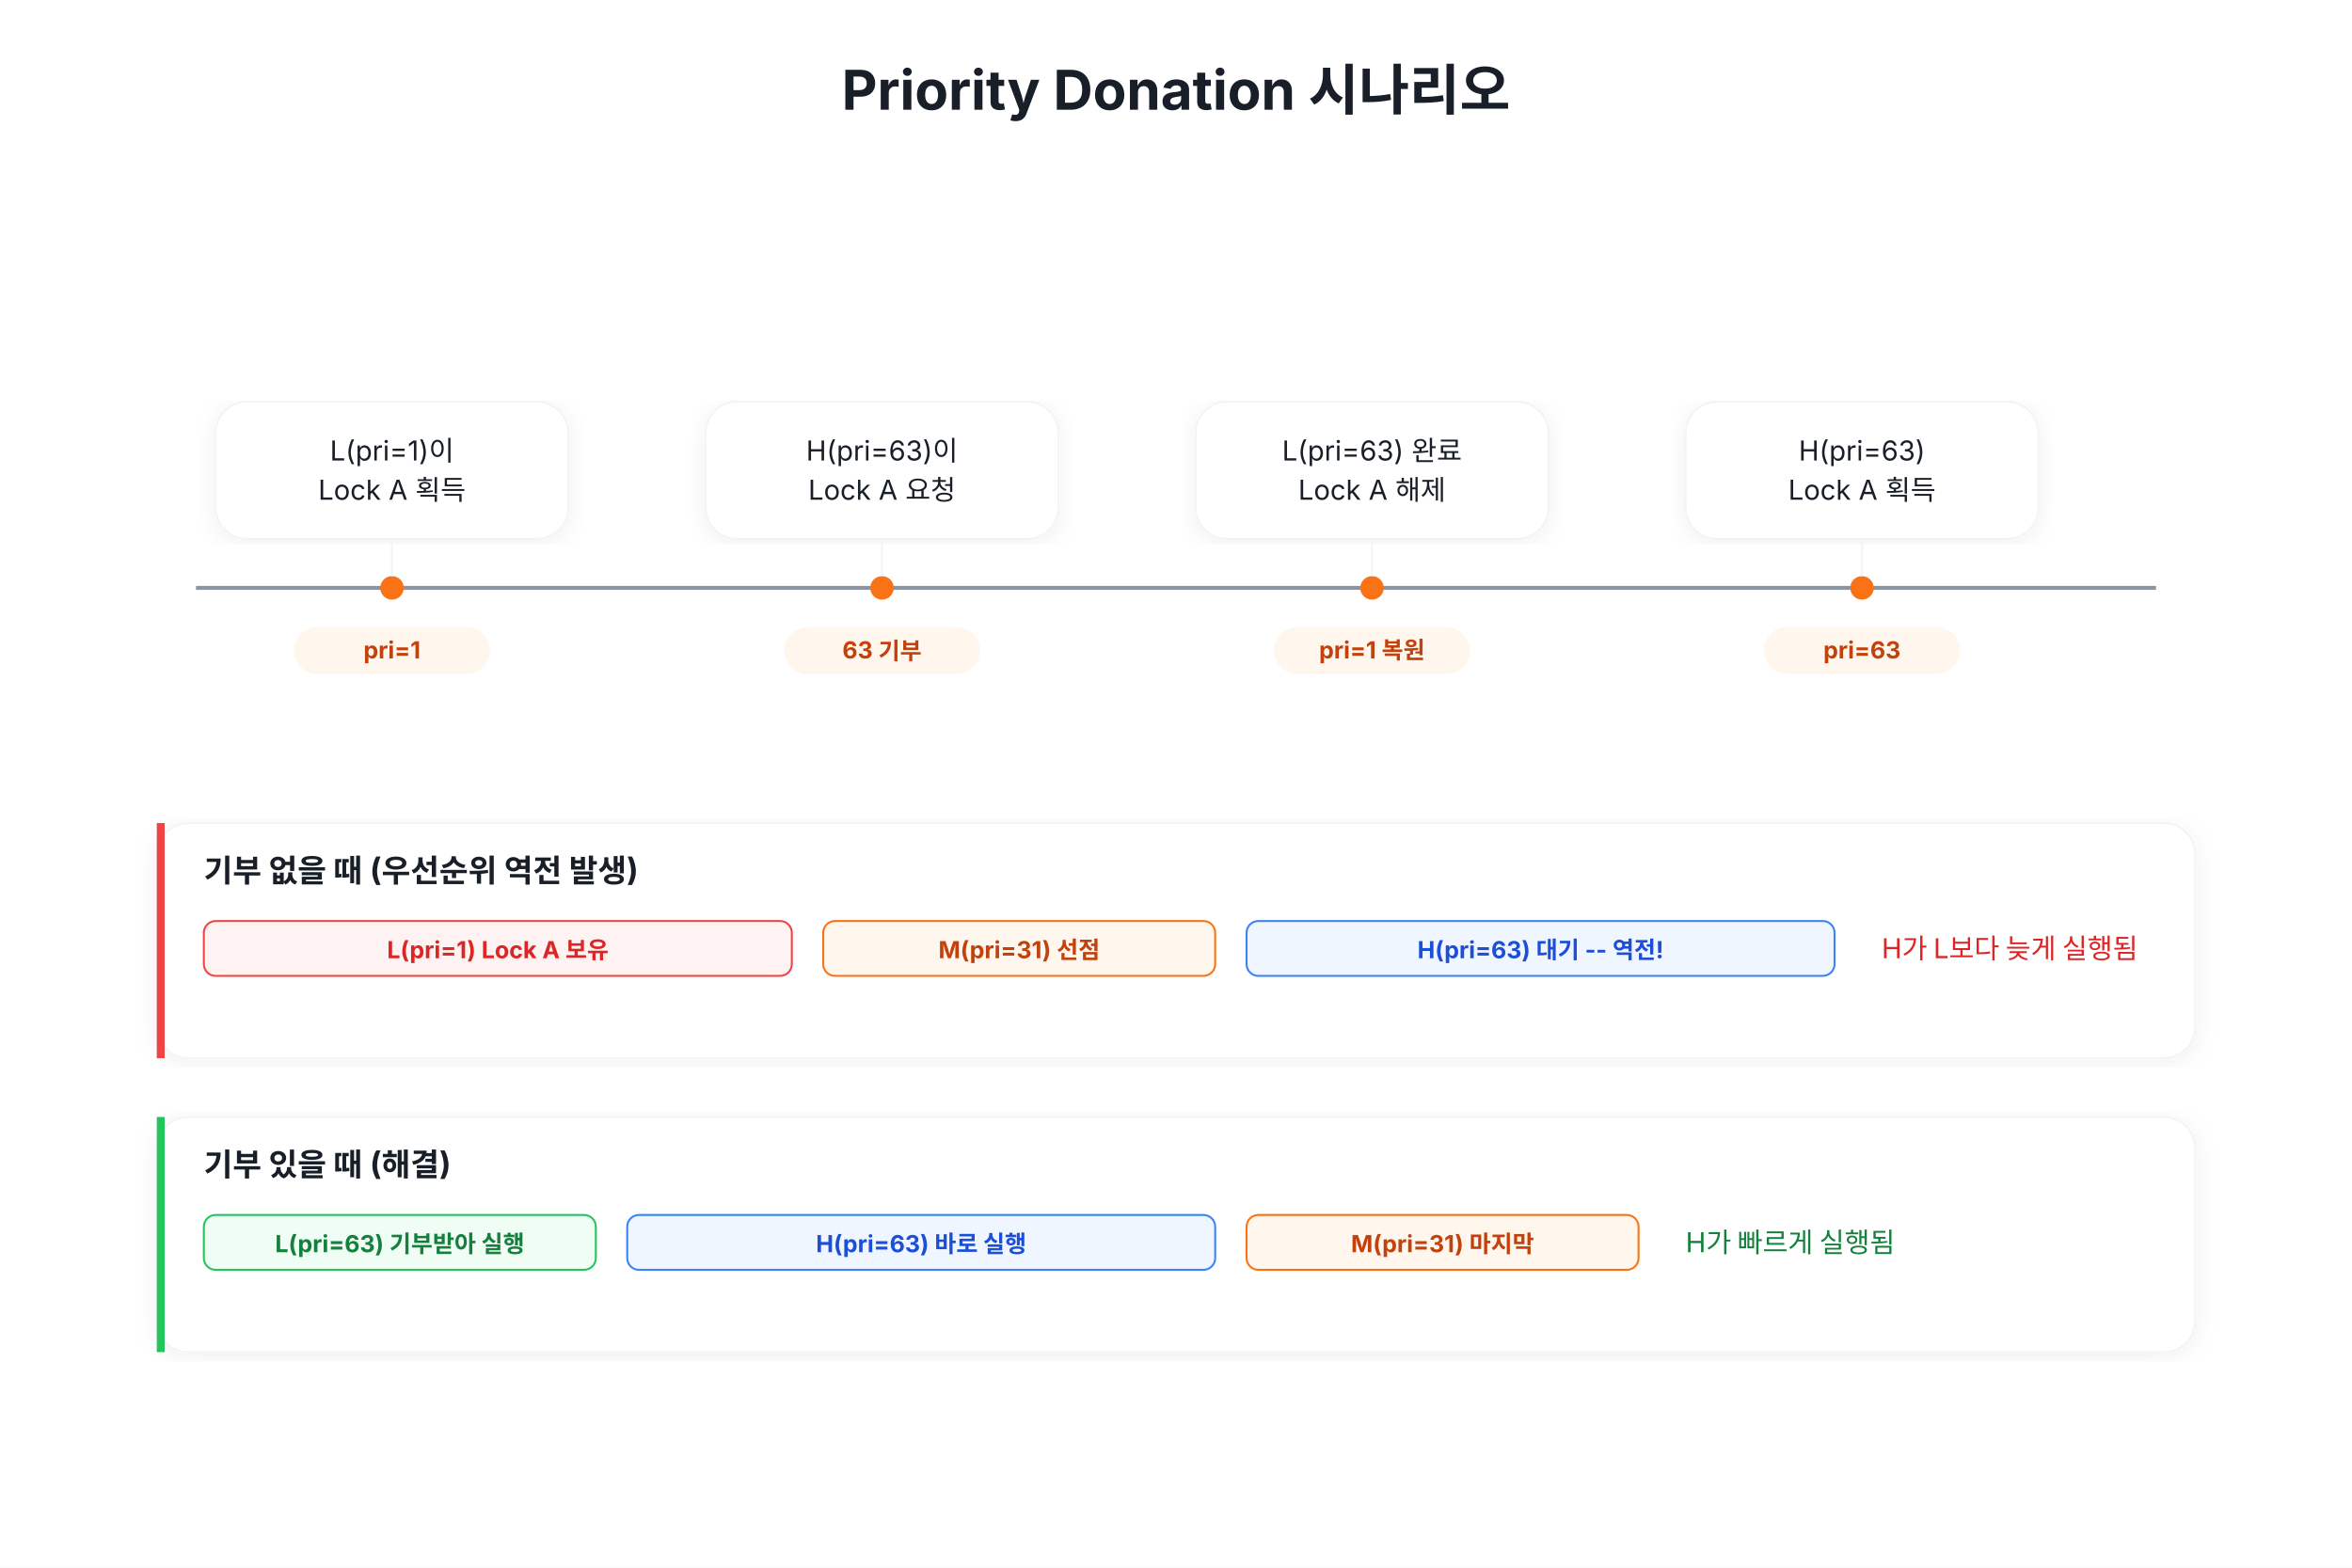
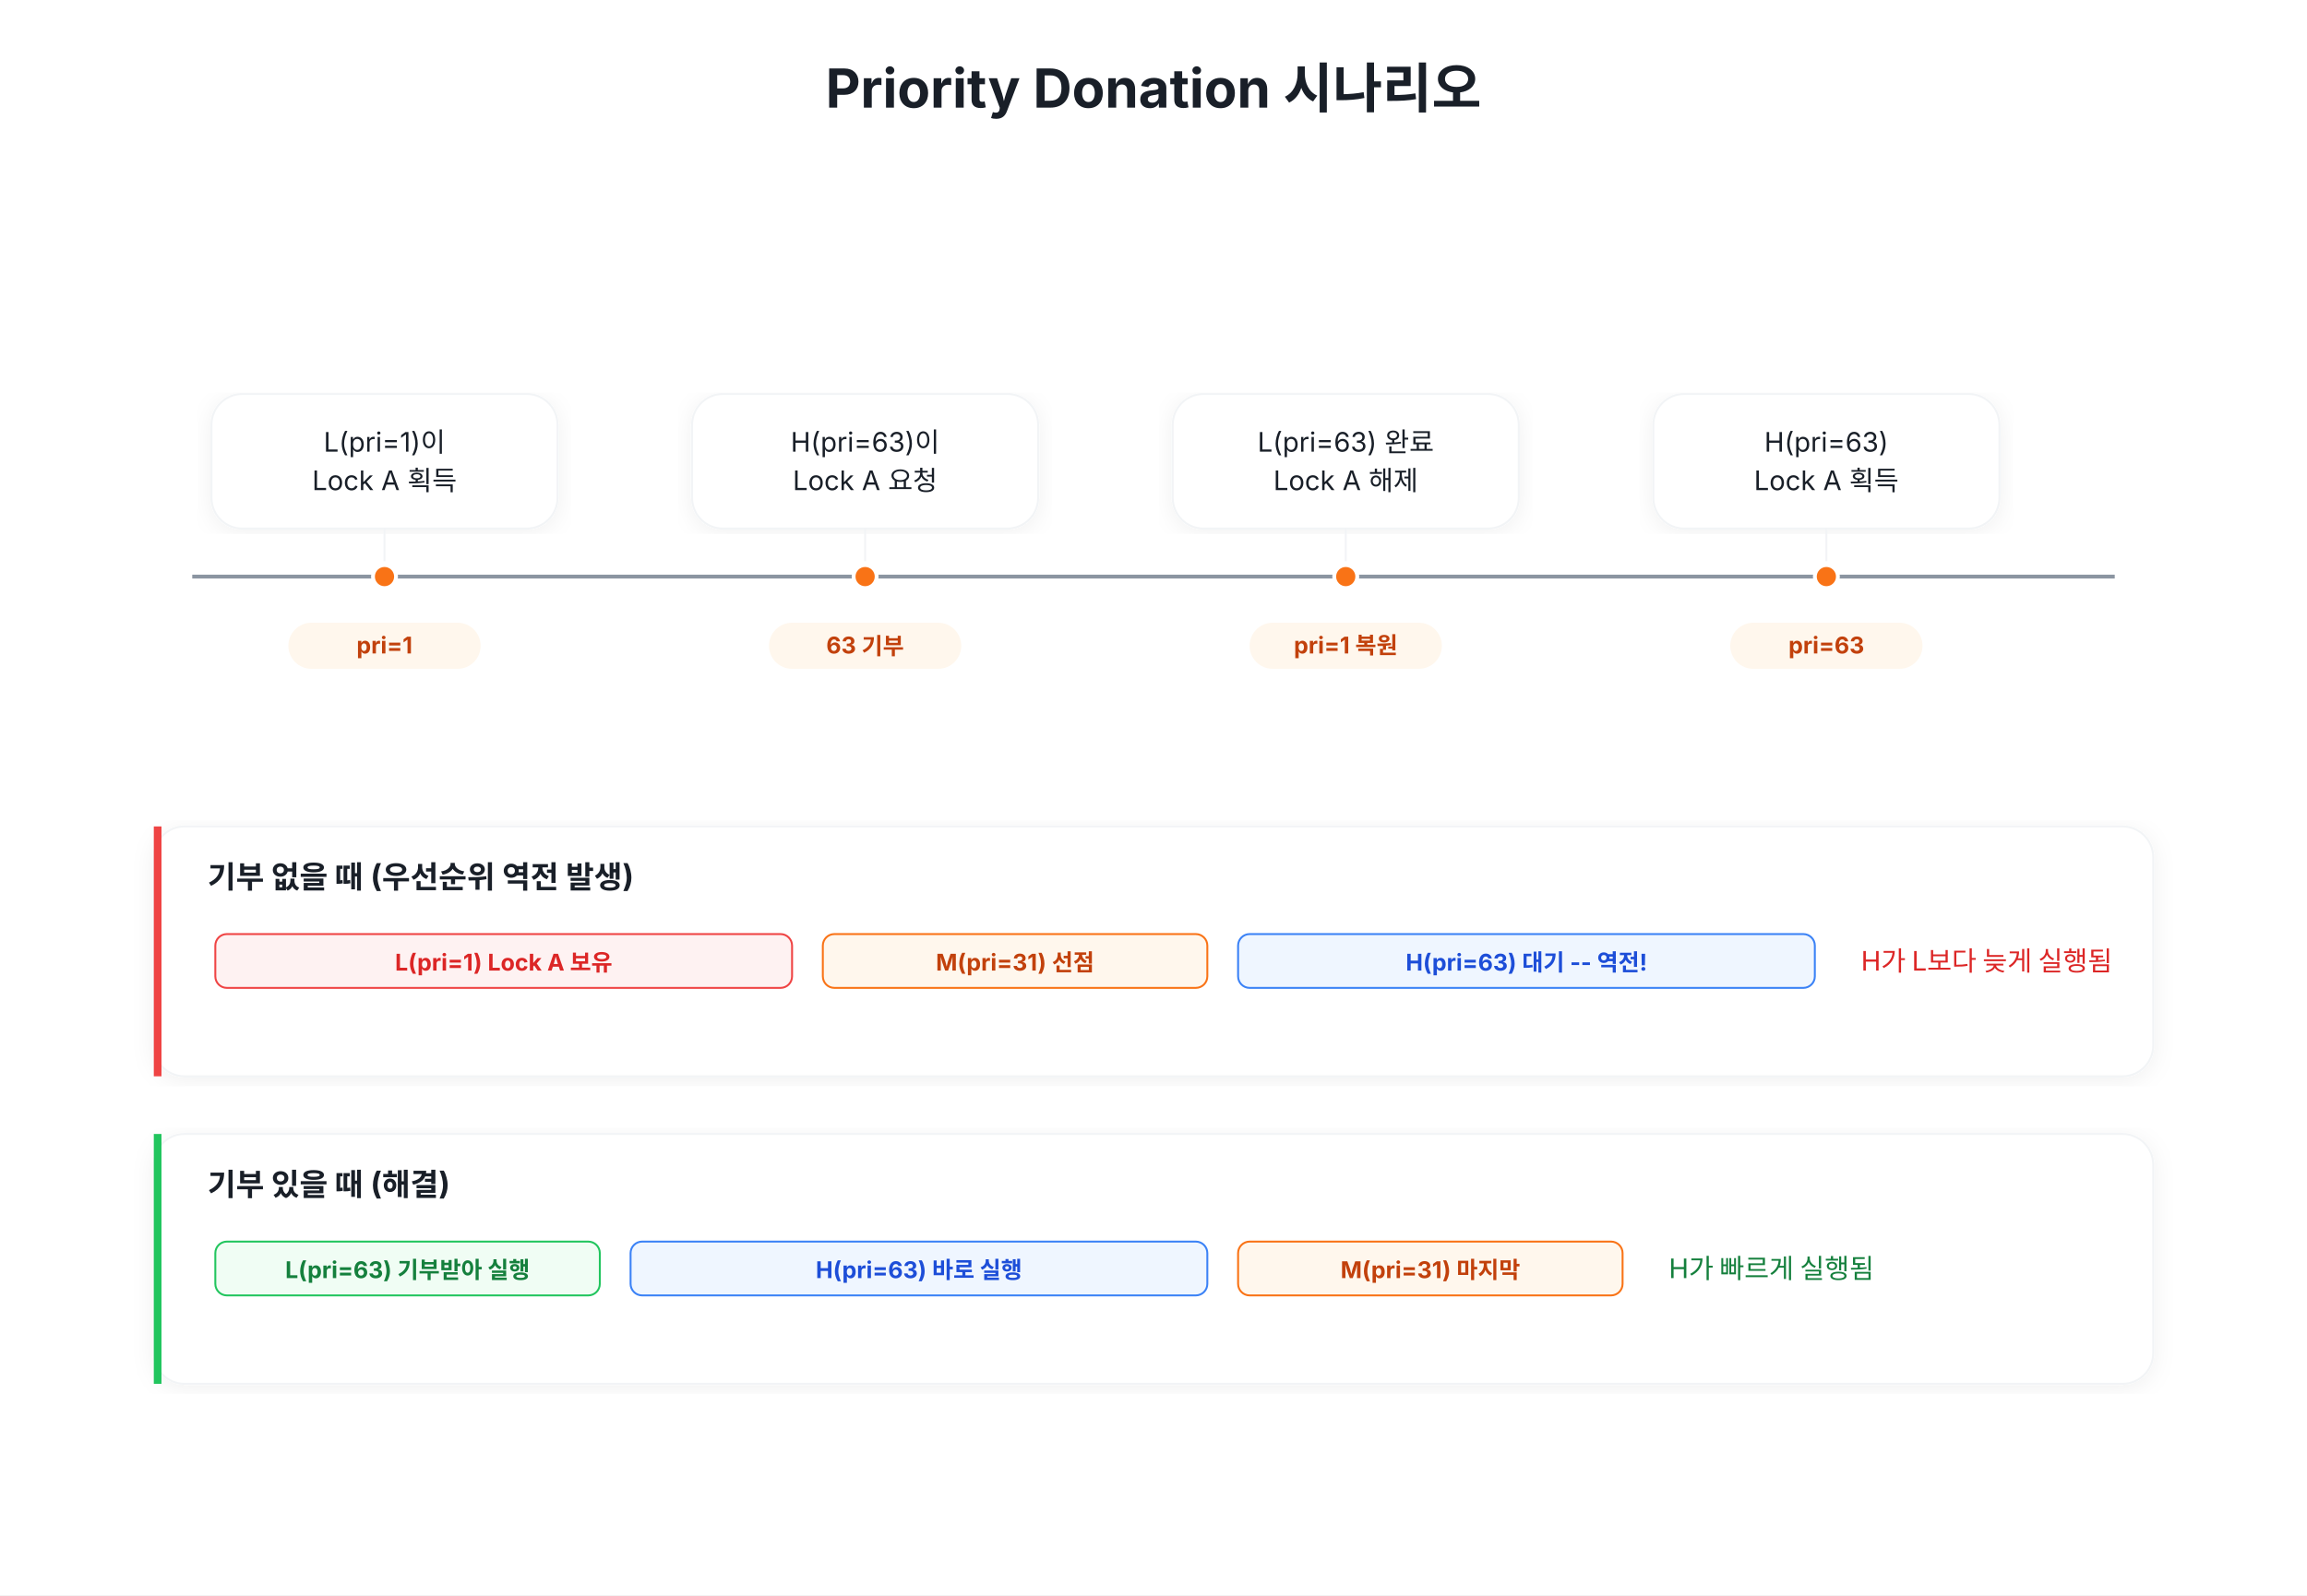
- <svg xmlns="http://www.w3.org/2000/svg" width="1200" height="800" viewBox="0 0 1200 800" font-family="-apple-system, BlinkMacSystemFont, 'Segoe UI', sans-serif">
-   <rect width="1200" height="800" fill="#FFFFFF" />
+ <svg xmlns="http://www.w3.org/2000/svg" width="1200" height="830" viewBox="0 0 1200 830" font-family="'Inter', 'JetBrains Sans', -apple-system, BlinkMacSystemFont, 'Segoe UI', sans-serif">
+   <style>
+     .mono { font-family: 'JetBrains Mono', 'SF Mono', 'Fira Code', 'Cascadia Code', monospace; }
+   </style>
+   <rect width="1200" height="830" fill="#FFFFFF" />
  <defs>
    <filter id="shadow" x="-4%" y="-4%" width="108%" height="108%">
      <feDropShadow dx="0" dy="2" stdDeviation="6" flood-color="#000" flood-opacity="0.06" />
    </filter>
-     <marker id="arrow" markerWidth="12" markerHeight="8" refX="11" refY="4" orient="auto">
-       <polygon points="0 0, 12 4, 0 8" fill="#8B95A1" />
+     <marker id="arrow" markerWidth="10" markerHeight="7" refX="9" refY="3.5" orient="auto">
+       <polygon points="0 0, 10 3.5, 0 7" fill="#CBD5E1" />
    </marker>
  </defs>
  <text x="600" y="56" text-anchor="middle" font-size="28" font-weight="bold" fill="#191F28">Priority Donation 시나리오</text>
  <line x1="100" y1="300" x2="1100" y2="300" stroke="#8B95A1" stroke-width="2" />
-   <circle cx="200" cy="300" r="6" fill="#F97316" />
+   <circle cx="200" cy="300" r="6" fill="#F97316" stroke="#FFFFFF" stroke-width="2" />
  <rect x="110" y="205" width="180" height="70" rx="16" fill="#FFFFFF" stroke="#F2F4F6" stroke-width="1" filter="url(#shadow)" />
  <text x="200" y="235" font-size="14" fill="#191F28" text-anchor="middle" font-weight="normal">L(pri=1)이</text>
  <text x="200" y="255" font-size="14" fill="#191F28" text-anchor="middle" font-weight="normal">Lock A 획득</text>
-   <line x1="200" y1="275" x2="200" y2="294" stroke="#F2F4F6" stroke-width="1" />
-   <rect x="150" y="320" width="100" height="24" rx="12" fill="#FFF7ED" />
-   <text x="200" y="336" font-size="12" fill="#C2410C" text-anchor="middle" font-weight="bold">pri=1</text>
-   <circle cx="450" cy="300" r="6" fill="#F97316" />
+   <line x1="200" y1="275" x2="200" y2="292" stroke="#F2F4F6" stroke-width="1" />
+   <rect x="150" y="324" width="100" height="24" rx="12" fill="#FFF7ED" />
+   <text x="200" y="340" font-size="12" fill="#C2410C" text-anchor="middle" font-weight="bold">pri=1</text>
+   <circle cx="450" cy="300" r="6" fill="#F97316" stroke="#FFFFFF" stroke-width="2" />
  <rect x="360" y="205" width="180" height="70" rx="16" fill="#FFFFFF" stroke="#F2F4F6" stroke-width="1" filter="url(#shadow)" />
  <text x="450" y="235" font-size="14" fill="#191F28" text-anchor="middle" font-weight="normal">H(pri=63)이</text>
  <text x="450" y="255" font-size="14" fill="#191F28" text-anchor="middle" font-weight="normal">Lock A 요청</text>
-   <line x1="450" y1="275" x2="450" y2="294" stroke="#F2F4F6" stroke-width="1" />
-   <rect x="400" y="320" width="100" height="24" rx="12" fill="#FFF7ED" />
-   <text x="450" y="336" font-size="12" fill="#C2410C" text-anchor="middle" font-weight="bold">63 기부</text>
-   <circle cx="700" cy="300" r="6" fill="#F97316" />
+   <line x1="450" y1="275" x2="450" y2="292" stroke="#F2F4F6" stroke-width="1" />
+   <rect x="400" y="324" width="100" height="24" rx="12" fill="#FFF7ED" />
+   <text x="450" y="340" font-size="12" fill="#C2410C" text-anchor="middle" font-weight="bold">63 기부</text>
+   <circle cx="700" cy="300" r="6" fill="#F97316" stroke="#FFFFFF" stroke-width="2" />
  <rect x="610" y="205" width="180" height="70" rx="16" fill="#FFFFFF" stroke="#F2F4F6" stroke-width="1" filter="url(#shadow)" />
  <text x="700" y="235" font-size="14" fill="#191F28" text-anchor="middle" font-weight="normal">L(pri=63) 완료</text>
  <text x="700" y="255" font-size="14" fill="#191F28" text-anchor="middle" font-weight="normal">Lock A 해제</text>
-   <line x1="700" y1="275" x2="700" y2="294" stroke="#F2F4F6" stroke-width="1" />
-   <rect x="650" y="320" width="100" height="24" rx="12" fill="#FFF7ED" />
-   <text x="700" y="336" font-size="12" fill="#C2410C" text-anchor="middle" font-weight="bold">pri=1 복원</text>
-   <circle cx="950" cy="300" r="6" fill="#F97316" />
+   <line x1="700" y1="275" x2="700" y2="292" stroke="#F2F4F6" stroke-width="1" />
+   <rect x="650" y="324" width="100" height="24" rx="12" fill="#FFF7ED" />
+   <text x="700" y="340" font-size="12" fill="#C2410C" text-anchor="middle" font-weight="bold">pri=1 복원</text>
+   <circle cx="950" cy="300" r="6" fill="#F97316" stroke="#FFFFFF" stroke-width="2" />
  <rect x="860" y="205" width="180" height="70" rx="16" fill="#FFFFFF" stroke="#F2F4F6" stroke-width="1" filter="url(#shadow)" />
  <text x="950" y="235" font-size="14" fill="#191F28" text-anchor="middle" font-weight="normal">H(pri=63)</text>
  <text x="950" y="255" font-size="14" fill="#191F28" text-anchor="middle" font-weight="normal">Lock A 획득</text>
-   <line x1="950" y1="275" x2="950" y2="294" stroke="#F2F4F6" stroke-width="1" />
-   <rect x="900" y="320" width="100" height="24" rx="12" fill="#FFF7ED" />
-   <text x="950" y="336" font-size="12" fill="#C2410C" text-anchor="middle" font-weight="bold">pri=63</text>
-   <rect x="80" y="420" width="1040" height="120" rx="16" fill="#FFFFFF" stroke="#F2F4F6" stroke-width="1" filter="url(#shadow)" />
-   <rect x="80" y="420" width="4" height="120" rx="0" fill="#EF4444" />
-   <text x="104" y="450" font-size="16" fill="#191F28" text-anchor="start" font-weight="bold">기부 없을 때 (우선순위 역전 발생)</text>
-   <rect x="104" y="470" width="300" height="28" rx="6" fill="#FEF2F2" stroke="#EF4444" stroke-width="1" />
-   <text x="254" y="489" font-size="12" fill="#DC2626" text-anchor="middle" font-weight="bold">L(pri=1) Lock A 보유</text>
-   <rect x="420" y="470" width="200" height="28" rx="6" fill="#FFF7ED" stroke="#F97316" stroke-width="1" />
-   <text x="520" y="489" font-size="12" fill="#C2410C" text-anchor="middle" font-weight="bold">M(pri=31) 선점</text>
-   <rect x="636" y="470" width="300" height="28" rx="6" fill="#EFF6FF" stroke="#3B82F6" stroke-width="1" />
-   <text x="786" y="489" font-size="12" fill="#1D4ED8" text-anchor="middle" font-weight="bold">H(pri=63) 대기 -- 역전!</text>
-   <text x="960" y="489" font-size="14" fill="#DC2626" text-anchor="start" font-weight="normal">H가 L보다 늦게 실행됨</text>
-   <rect x="80" y="570" width="1040" height="120" rx="16" fill="#FFFFFF" stroke="#F2F4F6" stroke-width="1" filter="url(#shadow)" />
-   <rect x="80" y="570" width="4" height="120" rx="0" fill="#22C55E" />
-   <text x="104" y="600" font-size="16" fill="#191F28" text-anchor="start" font-weight="bold">기부 있을 때 (해결)</text>
-   <rect x="104" y="620" width="200" height="28" rx="6" fill="#F0FDF4" stroke="#22C55E" stroke-width="1" />
-   <text x="204" y="639" font-size="12" fill="#15803D" text-anchor="middle" font-weight="bold">L(pri=63) 기부받아 실행</text>
-   <rect x="320" y="620" width="300" height="28" rx="6" fill="#EFF6FF" stroke="#3B82F6" stroke-width="1" />
-   <text x="470" y="639" font-size="12" fill="#1D4ED8" text-anchor="middle" font-weight="bold">H(pri=63) 바로 실행</text>
-   <rect x="636" y="620" width="200" height="28" rx="6" fill="#FFF7ED" stroke="#F97316" stroke-width="1" />
-   <text x="736" y="639" font-size="12" fill="#C2410C" text-anchor="middle" font-weight="bold">M(pri=31) 마지막</text>
-   <text x="860" y="639" font-size="14" fill="#15803D" text-anchor="start" font-weight="normal">H가 빠르게 실행됨</text>
+   <line x1="950" y1="275" x2="950" y2="292" stroke="#F2F4F6" stroke-width="1" />
+   <rect x="900" y="324" width="100" height="24" rx="12" fill="#FFF7ED" />
+   <text x="950" y="340" font-size="12" fill="#C2410C" text-anchor="middle" font-weight="bold">pri=63</text>
+   <rect x="80" y="430" width="1040" height="130" rx="16" fill="#FFFFFF" stroke="#F2F4F6" stroke-width="1" filter="url(#shadow)" />
+   <rect x="80" y="430" width="4" height="130" rx="0" fill="#EF4444" />
+   <text x="108" y="462" font-size="16" fill="#191F28" text-anchor="start" font-weight="bold">기부 없을 때 (우선순위 역전 발생)</text>
+   <rect x="112" y="486" width="300" height="28" rx="6" fill="#FEF2F2" stroke="#EF4444" stroke-width="1" />
+   <text x="262" y="505" font-size="12" fill="#DC2626" text-anchor="middle" font-weight="bold">L(pri=1) Lock A 보유</text>
+   <rect x="428" y="486" width="200" height="28" rx="6" fill="#FFF7ED" stroke="#F97316" stroke-width="1" />
+   <text x="528" y="505" font-size="12" fill="#C2410C" text-anchor="middle" font-weight="bold">M(pri=31) 선점</text>
+   <rect x="644" y="486" width="300" height="28" rx="6" fill="#EFF6FF" stroke="#3B82F6" stroke-width="1" />
+   <text x="794" y="505" font-size="12" fill="#1D4ED8" text-anchor="middle" font-weight="bold">H(pri=63) 대기 -- 역전!</text>
+   <text x="968" y="505" font-size="14" fill="#DC2626" text-anchor="start" font-weight="normal">H가 L보다 늦게 실행됨</text>
+   <rect x="80" y="590" width="1040" height="130" rx="16" fill="#FFFFFF" stroke="#F2F4F6" stroke-width="1" filter="url(#shadow)" />
+   <rect x="80" y="590" width="4" height="130" rx="0" fill="#22C55E" />
+   <text x="108" y="622" font-size="16" fill="#191F28" text-anchor="start" font-weight="bold">기부 있을 때 (해결)</text>
+   <rect x="112" y="646" width="200" height="28" rx="6" fill="#F0FDF4" stroke="#22C55E" stroke-width="1" />
+   <text x="212" y="665" font-size="12" fill="#15803D" text-anchor="middle" font-weight="bold">L(pri=63) 기부받아 실행</text>
+   <rect x="328" y="646" width="300" height="28" rx="6" fill="#EFF6FF" stroke="#3B82F6" stroke-width="1" />
+   <text x="478" y="665" font-size="12" fill="#1D4ED8" text-anchor="middle" font-weight="bold">H(pri=63) 바로 실행</text>
+   <rect x="644" y="646" width="200" height="28" rx="6" fill="#FFF7ED" stroke="#F97316" stroke-width="1" />
+   <text x="744" y="665" font-size="12" fill="#C2410C" text-anchor="middle" font-weight="bold">M(pri=31) 마지막</text>
+   <text x="868" y="665" font-size="14" fill="#15803D" text-anchor="start" font-weight="normal">H가 빠르게 실행됨</text>
</svg>
